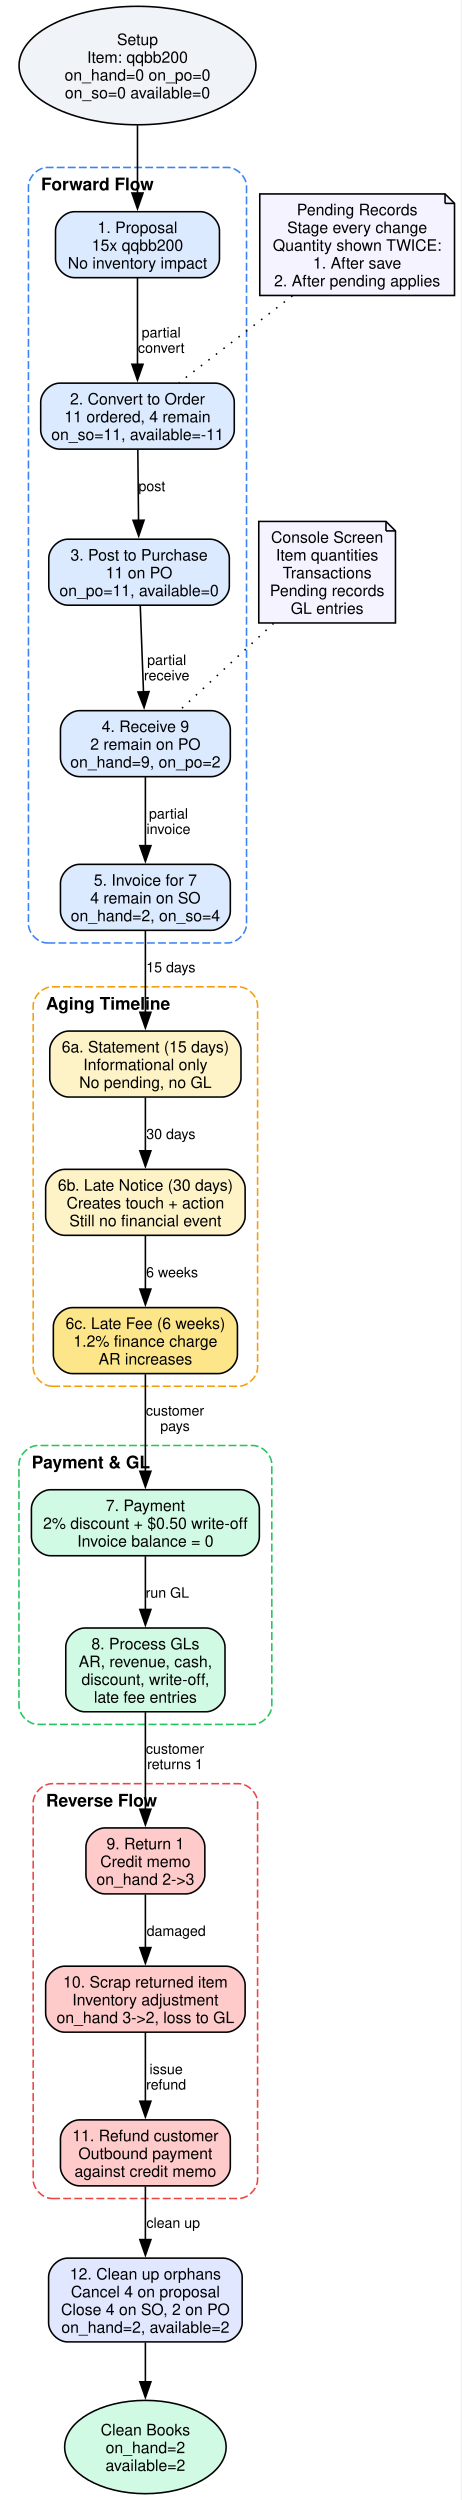
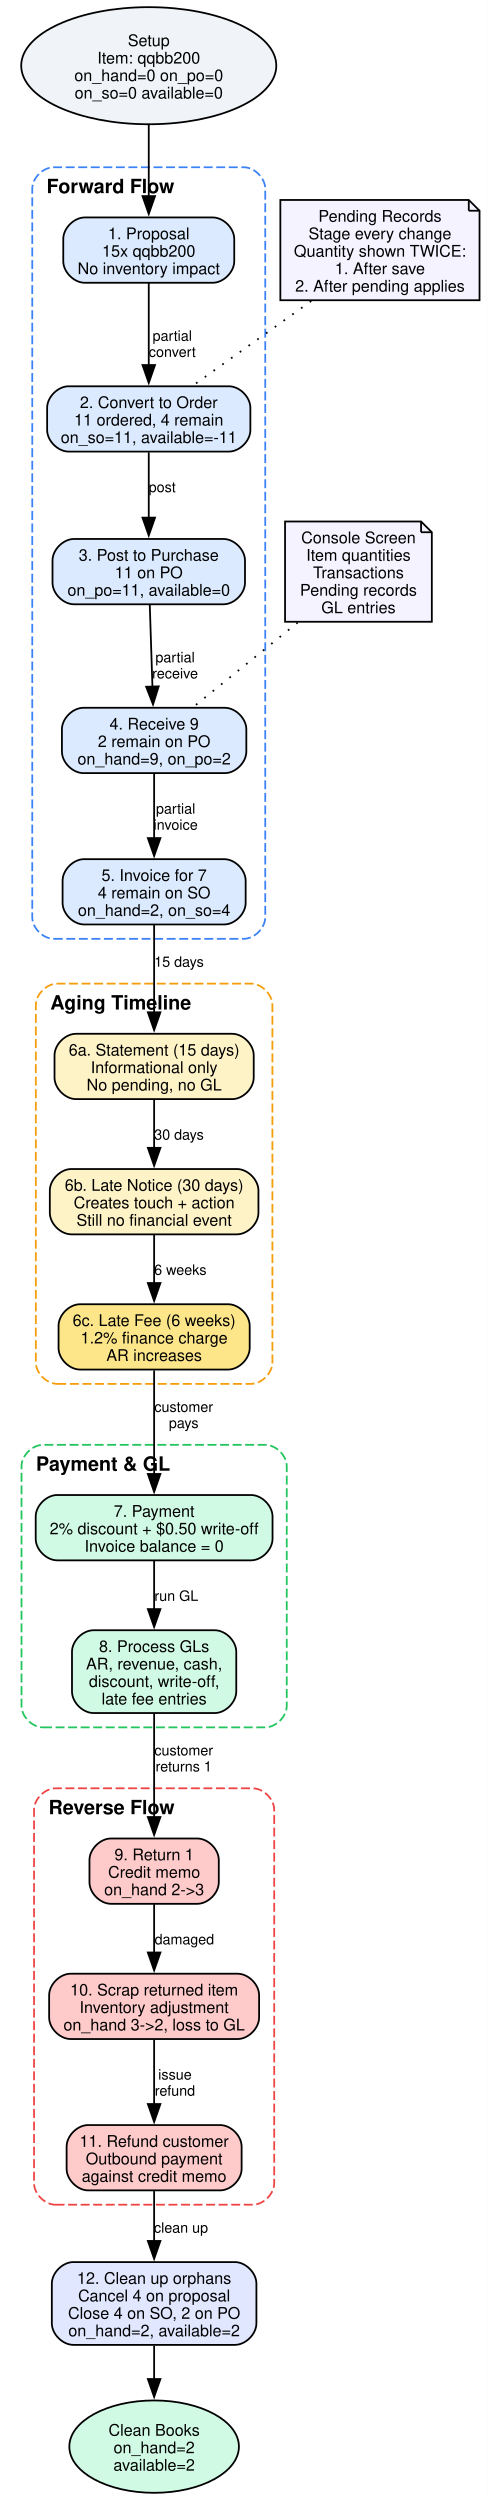
- <svg xmlns="http://www.w3.org/2000/svg" width="292pt" height="1582pt" viewBox="0.00 0.00 292.00 1582.00">
-   <g id="graph0" class="graph" transform="scale(1 1) rotate(0) translate(4 1578)">
-     <polygon fill="white" stroke="none" points="-4,4 -4,-1578 287.62,-1578 287.62,4 -4,4" />
+ <svg xmlns="http://www.w3.org/2000/svg" width="140pt" height="720pt" viewBox="0.00 0.00 140.00 720.00">
+   <g id="graph0" class="graph" transform="scale(0.516153 0.516153) rotate(0) translate(4 1390.93)">
+     <polygon fill="white" stroke="none" points="-4,4 -4,-1390.93 267.57,-1390.93 267.57,4 -4,4" />
    <g id="clust1" class="cluster">
-       <path fill="none" stroke="#3b82f6" stroke-dasharray="5,2" d="M26,-981.29C26,-981.29 140,-981.29 140,-981.29 146,-981.29 152,-987.29 152,-993.29 152,-993.29 152,-1460.04 152,-1460.04 152,-1466.04 146,-1472.04 140,-1472.04 140,-1472.04 26,-1472.04 26,-1472.04 20,-1472.04 14,-1466.04 14,-1460.04 14,-1460.04 14,-993.29 14,-993.29 14,-987.29 20,-981.29 26,-981.29" />
-       <text xml:space="preserve" text-anchor="middle" x="57.62" y="-1457.59" font-family="Helvetica,sans-Serif" font-weight="bold" font-size="11.00">Forward Flow</text>
+       <path fill="none" stroke="#3b82f6" stroke-dasharray="5,2" d="M26,-867.1C26,-867.1 132,-867.1 132,-867.1 138,-867.1 144,-873.1 144,-879.1 144,-879.1 144,-1285.6 144,-1285.6 144,-1291.6 138,-1297.6 132,-1297.6 132,-1297.6 26,-1297.6 26,-1297.6 20,-1297.6 14,-1291.6 14,-1285.6 14,-1285.6 14,-879.1 14,-879.1 14,-873.1 20,-867.1 26,-867.1" />
+       <text xml:space="preserve" text-anchor="middle" x="57.62" y="-1283.15" font-family="Helvetica,sans-Serif" font-weight="bold" font-size="11.00">Forward Flow</text>
    </g>
    <g id="clust2" class="cluster">
-       <path fill="none" stroke="#f59e0b" stroke-dasharray="5,2" d="M29,-700.79C29,-700.79 147,-700.79 147,-700.79 153,-700.79 159,-706.79 159,-712.79 159,-712.79 159,-941.54 159,-941.54 159,-947.54 153,-953.54 147,-953.54 147,-953.54 29,-953.54 29,-953.54 23,-953.54 17,-947.54 17,-941.54 17,-941.54 17,-712.79 17,-712.79 17,-706.79 23,-700.79 29,-700.79" />
-       <text xml:space="preserve" text-anchor="middle" x="64.38" y="-939.09" font-family="Helvetica,sans-Serif" font-weight="bold" font-size="11.00">Aging Timeline</text>
+       <path fill="none" stroke="#f59e0b" stroke-dasharray="5,2" d="M28,-618.75C28,-618.75 136,-618.75 136,-618.75 142,-618.75 148,-624.75 148,-630.75 148,-630.75 148,-830.1 148,-830.1 148,-836.1 142,-842.1 136,-842.1 136,-842.1 28,-842.1 28,-842.1 22,-842.1 16,-836.1 16,-830.1 16,-830.1 16,-630.75 16,-630.75 16,-624.75 22,-618.75 28,-618.75" />
+       <text xml:space="preserve" text-anchor="middle" x="63.38" y="-827.65" font-family="Helvetica,sans-Serif" font-weight="bold" font-size="11.00">Aging Timeline</text>
    </g>
    <g id="clust3" class="cluster">
-       <path fill="none" stroke="#22c55e" stroke-dasharray="5,2" d="M20,-486.79C20,-486.79 156,-486.79 156,-486.79 162,-486.79 168,-492.79 168,-498.79 168,-498.79 168,-651.29 168,-651.29 168,-657.29 162,-663.29 156,-663.29 156,-663.29 20,-663.29 20,-663.29 14,-663.29 8,-657.29 8,-651.29 8,-651.29 8,-498.79 8,-498.79 8,-492.79 14,-486.79 20,-486.79" />
-       <text xml:space="preserve" text-anchor="middle" x="53.5" y="-648.84" font-family="Helvetica,sans-Serif" font-weight="bold" font-size="11.00">Payment &amp; GL</text>
+       <path fill="none" stroke="#22c55e" stroke-dasharray="5,2" d="M20,-427.1C20,-427.1 144,-427.1 144,-427.1 150,-427.1 156,-433.1 156,-439.1 156,-439.1 156,-572.75 156,-572.75 156,-578.75 150,-584.75 144,-584.75 144,-584.75 20,-584.75 20,-584.75 14,-584.75 8,-578.75 8,-572.75 8,-572.75 8,-439.1 8,-439.1 8,-433.1 14,-427.1 20,-427.1" />
+       <text xml:space="preserve" text-anchor="middle" x="53.5" y="-570.3" font-family="Helvetica,sans-Serif" font-weight="bold" font-size="11.00">Payment &amp; GL</text>
    </g>
    <g id="clust4" class="cluster">
-       <path fill="none" stroke="#ef4444" stroke-dasharray="5,2" d="M29,-186.79C29,-186.79 147,-186.79 147,-186.79 153,-186.79 159,-192.79 159,-198.79 159,-198.79 159,-437.29 159,-437.29 159,-443.29 153,-449.29 147,-449.29 147,-449.29 29,-449.29 29,-449.29 23,-449.29 17,-443.29 17,-437.29 17,-437.29 17,-198.79 17,-198.79 17,-192.79 23,-186.79 29,-186.79" />
-       <text xml:space="preserve" text-anchor="middle" x="60.25" y="-434.84" font-family="Helvetica,sans-Serif" font-weight="bold" font-size="11.00">Reverse Flow</text>
+       <path fill="none" stroke="#ef4444" stroke-dasharray="5,2" d="M27,-160.75C27,-160.75 137,-160.75 137,-160.75 143,-160.75 149,-166.75 149,-172.75 149,-172.75 149,-381.1 149,-381.1 149,-387.1 143,-393.1 137,-393.1 137,-393.1 27,-393.1 27,-393.1 21,-393.1 15,-387.1 15,-381.1 15,-381.1 15,-172.75 15,-172.75 15,-166.75 21,-160.75 27,-160.75" />
+       <text xml:space="preserve" text-anchor="middle" x="58.25" y="-378.65" font-family="Helvetica,sans-Serif" font-weight="bold" font-size="11.00">Reverse Flow</text>
    </g>
    <g id="node1" class="node">
-       <ellipse fill="#f0f4f8" stroke="black" cx="83" cy="-1536.52" rx="74.95" ry="37.48" />
-       <text xml:space="preserve" text-anchor="middle" x="83" y="-1549.52" font-family="Helvetica,sans-Serif" font-size="10.00">Setup</text>
-       <text xml:space="preserve" text-anchor="middle" x="83" y="-1538.27" font-family="Helvetica,sans-Serif" font-size="10.00">Item: qqbb200</text>
-       <text xml:space="preserve" text-anchor="middle" x="83" y="-1527.02" font-family="Helvetica,sans-Serif" font-size="10.00">on_hand=0 on_po=0</text>
-       <text xml:space="preserve" text-anchor="middle" x="83" y="-1515.77" font-family="Helvetica,sans-Serif" font-size="10.00">on_so=0 available=0</text>
+       <ellipse fill="#f0f4f8" stroke="black" cx="79" cy="-1354.27" rx="71.17" ry="32.67" />
+       <text xml:space="preserve" text-anchor="middle" x="79" y="-1365.22" font-family="Helvetica,sans-Serif" font-size="9.00">Setup</text>
+       <text xml:space="preserve" text-anchor="middle" x="79" y="-1355.47" font-family="Helvetica,sans-Serif" font-size="9.00">Item: qqbb200</text>
+       <text xml:space="preserve" text-anchor="middle" x="79" y="-1345.72" font-family="Helvetica,sans-Serif" font-size="9.00">on_hand=0 on_po=0</text>
+       <text xml:space="preserve" text-anchor="middle" x="79" y="-1335.97" font-family="Helvetica,sans-Serif" font-size="9.00">on_so=0 available=0</text>
    </g>
    <g id="node2" class="node">
-       <path fill="#dbeafe" stroke="black" d="M122.88,-1444.04C122.88,-1444.04 43.12,-1444.04 43.12,-1444.04 37.12,-1444.04 31.12,-1438.04 31.12,-1432.04 31.12,-1432.04 31.12,-1414.29 31.12,-1414.29 31.12,-1408.29 37.12,-1402.29 43.12,-1402.29 43.12,-1402.29 122.88,-1402.29 122.88,-1402.29 128.88,-1402.29 134.88,-1408.29 134.88,-1414.29 134.88,-1414.29 134.88,-1432.04 134.88,-1432.04 134.88,-1438.04 128.88,-1444.04 122.88,-1444.04" />
-       <text xml:space="preserve" text-anchor="middle" x="83" y="-1430.54" font-family="Helvetica,sans-Serif" font-size="10.00">1. Proposal</text>
-       <text xml:space="preserve" text-anchor="middle" x="83" y="-1419.29" font-family="Helvetica,sans-Serif" font-size="10.00">15x qqbb200</text>
-       <text xml:space="preserve" text-anchor="middle" x="83" y="-1408.04" font-family="Helvetica,sans-Serif" font-size="10.00">No inventory impact</text>
+       <path fill="#dbeafe" stroke="black" d="M114.7,-1269.6C114.7,-1269.6 43.3,-1269.6 43.3,-1269.6 37.3,-1269.6 31.3,-1263.6 31.3,-1257.6 31.3,-1257.6 31.3,-1245.15 31.3,-1245.15 31.3,-1239.15 37.3,-1233.15 43.3,-1233.15 43.3,-1233.15 114.7,-1233.15 114.7,-1233.15 120.7,-1233.15 126.7,-1239.15 126.7,-1245.15 126.7,-1245.15 126.7,-1257.6 126.7,-1257.6 126.7,-1263.6 120.7,-1269.6 114.7,-1269.6" />
+       <text xml:space="preserve" text-anchor="middle" x="79" y="-1257.45" font-family="Helvetica,sans-Serif" font-size="9.00">1. Proposal</text>
+       <text xml:space="preserve" text-anchor="middle" x="79" y="-1247.7" font-family="Helvetica,sans-Serif" font-size="9.00">15x qqbb200</text>
+       <text xml:space="preserve" text-anchor="middle" x="79" y="-1237.95" font-family="Helvetica,sans-Serif" font-size="9.00">No inventory impact</text>
    </g>
    <g id="edge1" class="edge">
-       <path fill="none" stroke="black" d="M83,-1498.75C83,-1484.74 83,-1468.91 83,-1455.46" />
-       <polygon fill="black" stroke="black" points="86.5,-1455.86 83,-1445.86 79.5,-1455.86 86.5,-1455.86" />
+       <path fill="none" stroke="black" d="M79,-1321.34C79,-1308.48 79,-1293.75 79,-1281.22" />
+       <polygon fill="black" stroke="black" points="82.5,-1281.52 79,-1271.52 75.5,-1281.52 82.5,-1281.52" />
    </g>
    <g id="node3" class="node">
-       <path fill="#dbeafe" stroke="black" d="M132.25,-1335.54C132.25,-1335.54 33.75,-1335.54 33.75,-1335.54 27.75,-1335.54 21.75,-1329.54 21.75,-1323.54 21.75,-1323.54 21.75,-1305.79 21.75,-1305.79 21.75,-1299.79 27.75,-1293.79 33.75,-1293.79 33.75,-1293.79 132.25,-1293.79 132.25,-1293.79 138.25,-1293.79 144.25,-1299.79 144.25,-1305.79 144.25,-1305.79 144.25,-1323.54 144.25,-1323.54 144.25,-1329.54 138.25,-1335.54 132.25,-1335.54" />
-       <text xml:space="preserve" text-anchor="middle" x="83" y="-1322.04" font-family="Helvetica,sans-Serif" font-size="10.00">2. Convert to Order</text>
-       <text xml:space="preserve" text-anchor="middle" x="83" y="-1310.79" font-family="Helvetica,sans-Serif" font-size="10.00">11 ordered, 4 remain</text>
-       <text xml:space="preserve" text-anchor="middle" x="83" y="-1299.54" font-family="Helvetica,sans-Serif" font-size="10.00">on_so=11, available=-11</text>
+       <path fill="#dbeafe" stroke="black" d="M123.7,-1175.4C123.7,-1175.4 34.3,-1175.4 34.3,-1175.4 28.3,-1175.4 22.3,-1169.4 22.3,-1163.4 22.3,-1163.4 22.3,-1150.95 22.3,-1150.95 22.3,-1144.95 28.3,-1138.95 34.3,-1138.95 34.3,-1138.95 123.7,-1138.95 123.7,-1138.95 129.7,-1138.95 135.7,-1144.95 135.7,-1150.95 135.7,-1150.95 135.7,-1163.4 135.7,-1163.4 135.7,-1169.4 129.7,-1175.4 123.7,-1175.4" />
+       <text xml:space="preserve" text-anchor="middle" x="79" y="-1163.25" font-family="Helvetica,sans-Serif" font-size="9.00">2. Convert to Order</text>
+       <text xml:space="preserve" text-anchor="middle" x="79" y="-1153.5" font-family="Helvetica,sans-Serif" font-size="9.00">11 ordered, 4 remain</text>
+       <text xml:space="preserve" text-anchor="middle" x="79" y="-1143.75" font-family="Helvetica,sans-Serif" font-size="9.00">on_so=11, available=-11</text>
    </g>
    <g id="edge2" class="edge">
-       <path fill="none" stroke="black" d="M83,-1402.14C83,-1386.69 83,-1365.03 83,-1347.26" />
-       <polygon fill="black" stroke="black" points="86.5,-1347.49 83,-1337.49 79.5,-1347.49 86.5,-1347.49" />
-       <text xml:space="preserve" text-anchor="middle" x="98" y="-1364.49" font-family="Helvetica,sans-Serif" font-size="9.00">partial</text>
-       <text xml:space="preserve" text-anchor="middle" x="98" y="-1354.74" font-family="Helvetica,sans-Serif" font-size="9.00">convert</text>
+       <path fill="none" stroke="black" d="M79,-1233.03C79,-1220.11 79,-1202.16 79,-1187.08" />
+       <polygon fill="black" stroke="black" points="82.5,-1187.26 79,-1177.26 75.5,-1187.26 82.5,-1187.26" />
+       <text xml:space="preserve" text-anchor="middle" x="92.12" y="-1200.8" font-family="Helvetica,sans-Serif" font-size="8.00">partial</text>
+       <text xml:space="preserve" text-anchor="middle" x="92.12" y="-1191.8" font-family="Helvetica,sans-Serif" font-size="8.00">convert</text>
    </g>
    <g id="node4" class="node">
-       <path fill="#dbeafe" stroke="black" d="M129.12,-1236.79C129.12,-1236.79 38.87,-1236.79 38.87,-1236.79 32.88,-1236.79 26.87,-1230.79 26.87,-1224.79 26.87,-1224.79 26.87,-1207.04 26.87,-1207.04 26.87,-1201.04 32.87,-1195.04 38.87,-1195.04 38.87,-1195.04 129.12,-1195.04 129.12,-1195.04 135.12,-1195.04 141.12,-1201.04 141.12,-1207.04 141.12,-1207.04 141.12,-1224.79 141.12,-1224.79 141.12,-1230.79 135.12,-1236.79 129.12,-1236.79" />
-       <text xml:space="preserve" text-anchor="middle" x="84" y="-1223.29" font-family="Helvetica,sans-Serif" font-size="10.00">3. Post to Purchase</text>
-       <text xml:space="preserve" text-anchor="middle" x="84" y="-1212.04" font-family="Helvetica,sans-Serif" font-size="10.00">11 on PO</text>
-       <text xml:space="preserve" text-anchor="middle" x="84" y="-1200.79" font-family="Helvetica,sans-Serif" font-size="10.00">on_po=11, available=0</text>
+       <path fill="#dbeafe" stroke="black" d="M120.7,-1090.2C120.7,-1090.2 37.3,-1090.2 37.3,-1090.2 31.3,-1090.2 25.3,-1084.2 25.3,-1078.2 25.3,-1078.2 25.3,-1065.75 25.3,-1065.75 25.3,-1059.75 31.3,-1053.75 37.3,-1053.75 37.3,-1053.75 120.7,-1053.75 120.7,-1053.75 126.7,-1053.75 132.7,-1059.75 132.7,-1065.75 132.7,-1065.75 132.7,-1078.2 132.7,-1078.2 132.7,-1084.2 126.7,-1090.2 120.7,-1090.2" />
+       <text xml:space="preserve" text-anchor="middle" x="79" y="-1078.05" font-family="Helvetica,sans-Serif" font-size="9.00">3. Post to Purchase</text>
+       <text xml:space="preserve" text-anchor="middle" x="79" y="-1068.3" font-family="Helvetica,sans-Serif" font-size="9.00">11 on PO</text>
+       <text xml:space="preserve" text-anchor="middle" x="79" y="-1058.55" font-family="Helvetica,sans-Serif" font-size="9.00">on_po=11, available=0</text>
    </g>
    <g id="edge3" class="edge">
-       <path fill="none" stroke="black" d="M83.21,-1293.62C83.34,-1280.61 83.52,-1263.37 83.67,-1248.53" />
-       <polygon fill="black" stroke="black" points="87.17,-1248.82 83.77,-1238.79 80.17,-1248.75 87.17,-1248.82" />
-       <text xml:space="preserve" text-anchor="middle" x="92.1" y="-1267.24" font-family="Helvetica,sans-Serif" font-size="9.00">post</text>
+       <path fill="none" stroke="black" d="M79,-1138.53C79,-1127.94 79,-1114.21 79,-1102.05" />
+       <polygon fill="black" stroke="black" points="82.5,-1102.11 79,-1092.11 75.5,-1102.11 82.5,-1102.11" />
+       <text xml:space="preserve" text-anchor="middle" x="86.5" y="-1116.35" font-family="Helvetica,sans-Serif" font-size="8.00">post</text>
    </g>
    <g id="node5" class="node">
-       <path fill="#dbeafe" stroke="black" d="M129.75,-1128.29C129.75,-1128.29 46.25,-1128.29 46.25,-1128.29 40.25,-1128.29 34.25,-1122.29 34.25,-1116.29 34.25,-1116.29 34.25,-1098.54 34.25,-1098.54 34.25,-1092.54 40.25,-1086.54 46.25,-1086.54 46.25,-1086.54 129.75,-1086.54 129.75,-1086.54 135.75,-1086.54 141.75,-1092.54 141.75,-1098.54 141.75,-1098.54 141.75,-1116.29 141.75,-1116.29 141.75,-1122.29 135.75,-1128.29 129.75,-1128.29" />
-       <text xml:space="preserve" text-anchor="middle" x="88" y="-1114.79" font-family="Helvetica,sans-Serif" font-size="10.00">4. Receive 9</text>
-       <text xml:space="preserve" text-anchor="middle" x="88" y="-1103.54" font-family="Helvetica,sans-Serif" font-size="10.00">2 remain on PO</text>
-       <text xml:space="preserve" text-anchor="middle" x="88" y="-1092.29" font-family="Helvetica,sans-Serif" font-size="10.00">on_hand=9, on_po=2</text>
+       <path fill="#dbeafe" stroke="black" d="M121.45,-996C121.45,-996 42.55,-996 42.55,-996 36.55,-996 30.55,-990 30.55,-984 30.55,-984 30.55,-971.55 30.55,-971.55 30.55,-965.55 36.55,-959.55 42.55,-959.55 42.55,-959.55 121.45,-959.55 121.45,-959.55 127.45,-959.55 133.45,-965.55 133.45,-971.55 133.45,-971.55 133.45,-984 133.45,-984 133.45,-990 127.45,-996 121.45,-996" />
+       <text xml:space="preserve" text-anchor="middle" x="82" y="-983.85" font-family="Helvetica,sans-Serif" font-size="9.00">4. Receive 9</text>
+       <text xml:space="preserve" text-anchor="middle" x="82" y="-974.1" font-family="Helvetica,sans-Serif" font-size="9.00">2 remain on PO</text>
+       <text xml:space="preserve" text-anchor="middle" x="82" y="-964.35" font-family="Helvetica,sans-Serif" font-size="9.00">on_hand=9, on_po=2</text>
    </g>
    <g id="edge4" class="edge">
-       <path fill="none" stroke="black" d="M84.75,-1194.89C85.33,-1179.44 86.15,-1157.78 86.81,-1140.01" />
-       <polygon fill="black" stroke="black" points="90.3,-1140.36 87.18,-1130.24 83.31,-1140.1 90.3,-1140.36" />
-       <text xml:space="preserve" text-anchor="middle" x="101.48" y="-1157.24" font-family="Helvetica,sans-Serif" font-size="9.00">partial</text>
-       <text xml:space="preserve" text-anchor="middle" x="101.48" y="-1147.49" font-family="Helvetica,sans-Serif" font-size="9.00">receive</text>
+       <path fill="none" stroke="black" d="M79.56,-1053.63C79.98,-1040.71 80.57,-1022.76 81.06,-1007.68" />
+       <polygon fill="black" stroke="black" points="84.55,-1007.97 81.38,-997.86 77.56,-1007.74 84.55,-1007.97" />
+       <text xml:space="preserve" text-anchor="middle" x="93.69" y="-1021.4" font-family="Helvetica,sans-Serif" font-size="8.00">partial</text>
+       <text xml:space="preserve" text-anchor="middle" x="93.69" y="-1012.4" font-family="Helvetica,sans-Serif" font-size="8.00">receive</text>
    </g>
    <g id="node6" class="node">
-       <path fill="#dbeafe" stroke="black" d="M129.75,-1031.04C129.75,-1031.04 46.25,-1031.04 46.25,-1031.04 40.25,-1031.04 34.25,-1025.04 34.25,-1019.04 34.25,-1019.04 34.25,-1001.29 34.25,-1001.29 34.25,-995.29 40.25,-989.29 46.25,-989.29 46.25,-989.29 129.75,-989.29 129.75,-989.29 135.75,-989.29 141.75,-995.29 141.75,-1001.29 141.75,-1001.29 141.75,-1019.04 141.75,-1019.04 141.75,-1025.04 135.75,-1031.04 129.75,-1031.04" />
-       <text xml:space="preserve" text-anchor="middle" x="88" y="-1017.54" font-family="Helvetica,sans-Serif" font-size="10.00">5. Invoice for 7</text>
-       <text xml:space="preserve" text-anchor="middle" x="88" y="-1006.29" font-family="Helvetica,sans-Serif" font-size="10.00">4 remain on SO</text>
-       <text xml:space="preserve" text-anchor="middle" x="88" y="-995.04" font-family="Helvetica,sans-Serif" font-size="10.00">on_hand=2, on_so=4</text>
+       <path fill="#dbeafe" stroke="black" d="M121.07,-911.55C121.07,-911.55 42.92,-911.55 42.92,-911.55 36.92,-911.55 30.92,-905.55 30.92,-899.55 30.92,-899.55 30.92,-887.1 30.92,-887.1 30.92,-881.1 36.92,-875.1 42.92,-875.1 42.92,-875.1 121.07,-875.1 121.07,-875.1 127.07,-875.1 133.07,-881.1 133.07,-887.1 133.07,-887.1 133.07,-899.55 133.07,-899.55 133.07,-905.55 127.07,-911.55 121.07,-911.55" />
+       <text xml:space="preserve" text-anchor="middle" x="82" y="-899.4" font-family="Helvetica,sans-Serif" font-size="9.00">5. Invoice for 7</text>
+       <text xml:space="preserve" text-anchor="middle" x="82" y="-889.65" font-family="Helvetica,sans-Serif" font-size="9.00">4 remain on SO</text>
+       <text xml:space="preserve" text-anchor="middle" x="82" y="-879.9" font-family="Helvetica,sans-Serif" font-size="9.00">on_hand=2, on_so=4</text>
    </g>
    <g id="edge5" class="edge">
-       <path fill="none" stroke="black" d="M88,-1086.22C88,-1073.59 88,-1057.06 88,-1042.73" />
-       <polygon fill="black" stroke="black" points="91.5,-1042.85 88,-1032.85 84.5,-1042.85 91.5,-1042.85" />
-       <text xml:space="preserve" text-anchor="middle" x="102.62" y="-1059.99" font-family="Helvetica,sans-Serif" font-size="9.00">partial</text>
-       <text xml:space="preserve" text-anchor="middle" x="102.62" y="-1050.24" font-family="Helvetica,sans-Serif" font-size="9.00">invoice</text>
+       <path fill="none" stroke="black" d="M82,-959.29C82,-948.79 82,-935.19 82,-923.14" />
+       <polygon fill="black" stroke="black" points="85.5,-923.3 82,-913.3 78.5,-923.3 85.5,-923.3" />
+       <text xml:space="preserve" text-anchor="middle" x="94" y="-936.95" font-family="Helvetica,sans-Serif" font-size="8.00">partial</text>
+       <text xml:space="preserve" text-anchor="middle" x="94" y="-927.95" font-family="Helvetica,sans-Serif" font-size="8.00">invoice</text>
    </g>
    <g id="node7" class="node">
-       <path fill="#fef3c7" stroke="black" d="M136.5,-925.54C136.5,-925.54 39.5,-925.54 39.5,-925.54 33.5,-925.54 27.5,-919.54 27.5,-913.54 27.5,-913.54 27.5,-895.79 27.5,-895.79 27.5,-889.79 33.5,-883.79 39.5,-883.79 39.5,-883.79 136.5,-883.79 136.5,-883.79 142.5,-883.79 148.5,-889.79 148.5,-895.79 148.5,-895.79 148.5,-913.54 148.5,-913.54 148.5,-919.54 142.5,-925.54 136.5,-925.54" />
-       <text xml:space="preserve" text-anchor="middle" x="88" y="-912.04" font-family="Helvetica,sans-Serif" font-size="10.00">6a. Statement (15 days)</text>
-       <text xml:space="preserve" text-anchor="middle" x="88" y="-900.79" font-family="Helvetica,sans-Serif" font-size="10.00">Informational only</text>
-       <text xml:space="preserve" text-anchor="middle" x="88" y="-889.54" font-family="Helvetica,sans-Serif" font-size="10.00">No pending, no GL</text>
+       <path fill="#fef3c7" stroke="black" d="M125.57,-814.1C125.57,-814.1 38.42,-814.1 38.42,-814.1 32.42,-814.1 26.42,-808.1 26.42,-802.1 26.42,-802.1 26.42,-789.65 26.42,-789.65 26.42,-783.65 32.42,-777.65 38.42,-777.65 38.42,-777.65 125.57,-777.65 125.57,-777.65 131.57,-777.65 137.57,-783.65 137.57,-789.65 137.57,-789.65 137.57,-802.1 137.57,-802.1 137.57,-808.1 131.57,-814.1 125.57,-814.1" />
+       <text xml:space="preserve" text-anchor="middle" x="82" y="-801.95" font-family="Helvetica,sans-Serif" font-size="9.00">6a. Statement (15 days)</text>
+       <text xml:space="preserve" text-anchor="middle" x="82" y="-792.2" font-family="Helvetica,sans-Serif" font-size="9.00">Informational only</text>
+       <text xml:space="preserve" text-anchor="middle" x="82" y="-782.45" font-family="Helvetica,sans-Serif" font-size="9.00">No pending, no GL</text>
    </g>
    <g id="edge6" class="edge">
-       <path fill="none" stroke="black" d="M88,-989.21C88,-974.42 88,-953.96 88,-936.99" />
-       <polygon fill="black" stroke="black" points="91.5,-937.43 88,-927.43 84.5,-937.43 91.5,-937.43" />
-       <text xml:space="preserve" text-anchor="middle" x="104.12" y="-962.74" font-family="Helvetica,sans-Serif" font-size="9.00">15 days</text>
+       <path fill="none" stroke="black" d="M82,-874.82C82,-861.18 82,-841.95 82,-826" />
+       <polygon fill="black" stroke="black" points="85.5,-826.11 82,-816.11 78.5,-826.11 85.5,-826.11" />
+       <text xml:space="preserve" text-anchor="middle" x="95.88" y="-851.5" font-family="Helvetica,sans-Serif" font-size="8.00">15 days</text>
    </g>
    <g id="node8" class="node">
-       <path fill="#fef3c7" stroke="black" d="M139.12,-838.04C139.12,-838.04 36.88,-838.04 36.88,-838.04 30.88,-838.04 24.88,-832.04 24.88,-826.04 24.88,-826.04 24.88,-808.29 24.88,-808.29 24.88,-802.29 30.88,-796.29 36.88,-796.29 36.88,-796.29 139.12,-796.29 139.12,-796.29 145.12,-796.29 151.12,-802.29 151.12,-808.29 151.12,-808.29 151.12,-826.04 151.12,-826.04 151.12,-832.04 145.12,-838.04 139.12,-838.04" />
-       <text xml:space="preserve" text-anchor="middle" x="88" y="-824.54" font-family="Helvetica,sans-Serif" font-size="10.00">6b. Late Notice (30 days)</text>
-       <text xml:space="preserve" text-anchor="middle" x="88" y="-813.29" font-family="Helvetica,sans-Serif" font-size="10.00">Creates touch + action</text>
-       <text xml:space="preserve" text-anchor="middle" x="88" y="-802.04" font-family="Helvetica,sans-Serif" font-size="10.00">Still no financial event</text>
+       <path fill="#fef3c7" stroke="black" d="M128.2,-738.65C128.2,-738.65 35.8,-738.65 35.8,-738.65 29.8,-738.65 23.8,-732.65 23.8,-726.65 23.8,-726.65 23.8,-714.2 23.8,-714.2 23.8,-708.2 29.8,-702.2 35.8,-702.2 35.8,-702.2 128.2,-702.2 128.2,-702.2 134.2,-702.2 140.2,-708.2 140.2,-714.2 140.2,-714.2 140.2,-726.65 140.2,-726.65 140.2,-732.65 134.2,-738.65 128.2,-738.65" />
+       <text xml:space="preserve" text-anchor="middle" x="82" y="-726.5" font-family="Helvetica,sans-Serif" font-size="9.00">6b. Late Notice (30 days)</text>
+       <text xml:space="preserve" text-anchor="middle" x="82" y="-716.75" font-family="Helvetica,sans-Serif" font-size="9.00">Creates touch + action</text>
+       <text xml:space="preserve" text-anchor="middle" x="82" y="-707" font-family="Helvetica,sans-Serif" font-size="9.00">Still no financial event</text>
    </g>
    <g id="edge7" class="edge">
-       <path fill="none" stroke="black" d="M88,-883.41C88,-873.29 88,-860.83 88,-849.51" />
-       <polygon fill="black" stroke="black" points="91.5,-849.8 88,-839.8 84.5,-849.8 91.5,-849.8" />
-       <text xml:space="preserve" text-anchor="middle" x="104.12" y="-857.24" font-family="Helvetica,sans-Serif" font-size="9.00">30 days</text>
+       <path fill="none" stroke="black" d="M82,-777.47C82,-769.38 82,-759.56 82,-750.4" />
+       <polygon fill="black" stroke="black" points="85.5,-750.47 82,-740.47 78.5,-750.47 85.5,-750.47" />
+       <text xml:space="preserve" text-anchor="middle" x="95.88" y="-755.05" font-family="Helvetica,sans-Serif" font-size="8.00">30 days</text>
    </g>
    <g id="node9" class="node">
-       <path fill="#fde68a" stroke="black" d="M134.25,-750.54C134.25,-750.54 41.75,-750.54 41.75,-750.54 35.75,-750.54 29.75,-744.54 29.75,-738.54 29.75,-738.54 29.75,-720.79 29.75,-720.79 29.75,-714.79 35.75,-708.79 41.75,-708.79 41.75,-708.79 134.25,-708.79 134.25,-708.79 140.25,-708.79 146.25,-714.79 146.25,-720.79 146.25,-720.79 146.25,-738.54 146.25,-738.54 146.25,-744.54 140.25,-750.54 134.25,-750.54" />
-       <text xml:space="preserve" text-anchor="middle" x="88" y="-737.04" font-family="Helvetica,sans-Serif" font-size="10.00">6c. Late Fee (6 weeks)</text>
-       <text xml:space="preserve" text-anchor="middle" x="88" y="-725.79" font-family="Helvetica,sans-Serif" font-size="10.00">1.2% finance charge</text>
-       <text xml:space="preserve" text-anchor="middle" x="88" y="-714.54" font-family="Helvetica,sans-Serif" font-size="10.00">AR increases</text>
+       <path fill="#fde68a" stroke="black" d="M123.32,-663.2C123.32,-663.2 40.67,-663.2 40.67,-663.2 34.68,-663.2 28.67,-657.2 28.67,-651.2 28.67,-651.2 28.67,-638.75 28.67,-638.75 28.67,-632.75 34.67,-626.75 40.67,-626.75 40.67,-626.75 123.32,-626.75 123.32,-626.75 129.32,-626.75 135.32,-632.75 135.32,-638.75 135.32,-638.75 135.32,-651.2 135.32,-651.2 135.32,-657.2 129.32,-663.2 123.32,-663.2" />
+       <text xml:space="preserve" text-anchor="middle" x="82" y="-651.05" font-family="Helvetica,sans-Serif" font-size="9.00">6c. Late Fee (6 weeks)</text>
+       <text xml:space="preserve" text-anchor="middle" x="82" y="-641.3" font-family="Helvetica,sans-Serif" font-size="9.00">1.2% finance charge</text>
+       <text xml:space="preserve" text-anchor="middle" x="82" y="-631.55" font-family="Helvetica,sans-Serif" font-size="9.00">AR increases</text>
    </g>
    <g id="edge8" class="edge">
-       <path fill="none" stroke="black" d="M88,-795.91C88,-785.79 88,-773.33 88,-762.01" />
-       <polygon fill="black" stroke="black" points="91.5,-762.3 88,-752.3 84.5,-762.3 91.5,-762.3" />
-       <text xml:space="preserve" text-anchor="middle" x="104.88" y="-769.74" font-family="Helvetica,sans-Serif" font-size="9.00">6 weeks</text>
+       <path fill="none" stroke="black" d="M82,-702.02C82,-693.93 82,-684.11 82,-674.95" />
+       <polygon fill="black" stroke="black" points="85.5,-675.02 82,-665.02 78.5,-675.02 85.5,-675.02" />
+       <text xml:space="preserve" text-anchor="middle" x="96.62" y="-679.6" font-family="Helvetica,sans-Serif" font-size="8.00">6 weeks</text>
    </g>
    <g id="node10" class="node">
-       <path fill="#d1fae5" stroke="black" d="M148.12,-635.29C148.12,-635.29 27.87,-635.29 27.87,-635.29 21.87,-635.29 15.88,-629.29 15.88,-623.29 15.88,-623.29 15.88,-605.54 15.88,-605.54 15.88,-599.54 21.88,-593.54 27.88,-593.54 27.88,-593.54 148.12,-593.54 148.12,-593.54 154.12,-593.54 160.12,-599.54 160.12,-605.54 160.12,-605.54 160.12,-623.29 160.12,-623.29 160.12,-629.29 154.12,-635.29 148.12,-635.29" />
-       <text xml:space="preserve" text-anchor="middle" x="88" y="-621.79" font-family="Helvetica,sans-Serif" font-size="10.00">7. Payment</text>
-       <text xml:space="preserve" text-anchor="middle" x="88" y="-610.54" font-family="Helvetica,sans-Serif" font-size="10.00">2% discount + $0.50 write-off</text>
-       <text xml:space="preserve" text-anchor="middle" x="88" y="-599.29" font-family="Helvetica,sans-Serif" font-size="10.00">Invoice balance = 0</text>
+       <path fill="#d1fae5" stroke="black" d="M136.07,-556.75C136.07,-556.75 27.93,-556.75 27.93,-556.75 21.93,-556.75 15.92,-550.75 15.92,-544.75 15.92,-544.75 15.92,-532.3 15.92,-532.3 15.92,-526.3 21.92,-520.3 27.92,-520.3 27.92,-520.3 136.07,-520.3 136.07,-520.3 142.07,-520.3 148.07,-526.3 148.07,-532.3 148.07,-532.3 148.07,-544.75 148.07,-544.75 148.07,-550.75 142.07,-556.75 136.07,-556.75" />
+       <text xml:space="preserve" text-anchor="middle" x="82" y="-544.6" font-family="Helvetica,sans-Serif" font-size="9.00">7. Payment</text>
+       <text xml:space="preserve" text-anchor="middle" x="82" y="-534.85" font-family="Helvetica,sans-Serif" font-size="9.00">2% discount + $0.50 write-off</text>
+       <text xml:space="preserve" text-anchor="middle" x="82" y="-525.1" font-family="Helvetica,sans-Serif" font-size="9.00">Invoice balance = 0</text>
    </g>
    <g id="edge9" class="edge">
-       <path fill="none" stroke="black" d="M88,-708.42C88,-691.35 88,-666.63 88,-646.97" />
-       <polygon fill="black" stroke="black" points="91.5,-647 88,-637 84.5,-647 91.5,-647" />
-       <text xml:space="preserve" text-anchor="middle" x="106.75" y="-682.24" font-family="Helvetica,sans-Serif" font-size="9.00">customer</text>
-       <text xml:space="preserve" text-anchor="middle" x="106.75" y="-672.49" font-family="Helvetica,sans-Serif" font-size="9.00">pays</text>
+       <path fill="none" stroke="black" d="M82,-626.25C82,-610.4 82,-586.88 82,-568.32" />
+       <polygon fill="black" stroke="black" points="85.5,-568.49 82,-558.49 78.5,-568.49 85.5,-568.49" />
+       <text xml:space="preserve" text-anchor="middle" x="98.5" y="-603.15" font-family="Helvetica,sans-Serif" font-size="8.00">customer</text>
+       <text xml:space="preserve" text-anchor="middle" x="98.5" y="-594.15" font-family="Helvetica,sans-Serif" font-size="8.00">pays</text>
    </g>
    <g id="node11" class="node">
-       <path fill="#d1fae5" stroke="black" d="M126.38,-547.79C126.38,-547.79 49.62,-547.79 49.62,-547.79 43.62,-547.79 37.62,-541.79 37.62,-535.79 37.62,-535.79 37.62,-506.79 37.62,-506.79 37.62,-500.79 43.62,-494.79 49.62,-494.79 49.62,-494.79 126.38,-494.79 126.38,-494.79 132.38,-494.79 138.38,-500.79 138.38,-506.79 138.38,-506.79 138.38,-535.79 138.38,-535.79 138.38,-541.79 132.38,-547.79 126.38,-547.79" />
-       <text xml:space="preserve" text-anchor="middle" x="88" y="-534.29" font-family="Helvetica,sans-Serif" font-size="10.00">8. Process GLs</text>
-       <text xml:space="preserve" text-anchor="middle" x="88" y="-523.04" font-family="Helvetica,sans-Serif" font-size="10.00">AR, revenue, cash,</text>
-       <text xml:space="preserve" text-anchor="middle" x="88" y="-511.79" font-family="Helvetica,sans-Serif" font-size="10.00">discount, write-off,</text>
-       <text xml:space="preserve" text-anchor="middle" x="88" y="-500.54" font-family="Helvetica,sans-Serif" font-size="10.00">late fee entries</text>
+       <path fill="#d1fae5" stroke="black" d="M115.83,-481.3C115.83,-481.3 48.17,-481.3 48.17,-481.3 42.17,-481.3 36.17,-475.3 36.17,-469.3 36.17,-469.3 36.17,-447.1 36.17,-447.1 36.17,-441.1 42.17,-435.1 48.17,-435.1 48.17,-435.1 115.83,-435.1 115.83,-435.1 121.83,-435.1 127.83,-441.1 127.83,-447.1 127.83,-447.1 127.83,-469.3 127.83,-469.3 127.83,-475.3 121.83,-481.3 115.83,-481.3" />
+       <text xml:space="preserve" text-anchor="middle" x="82" y="-469.15" font-family="Helvetica,sans-Serif" font-size="9.00">8. Process GLs</text>
+       <text xml:space="preserve" text-anchor="middle" x="82" y="-459.4" font-family="Helvetica,sans-Serif" font-size="9.00">AR, revenue, cash,</text>
+       <text xml:space="preserve" text-anchor="middle" x="82" y="-449.65" font-family="Helvetica,sans-Serif" font-size="9.00">discount, write-off,</text>
+       <text xml:space="preserve" text-anchor="middle" x="82" y="-439.9" font-family="Helvetica,sans-Serif" font-size="9.00">late fee entries</text>
    </g>
    <g id="edge10" class="edge">
-       <path fill="none" stroke="black" d="M88,-593.19C88,-583.21 88,-570.84 88,-559.24" />
-       <polygon fill="black" stroke="black" points="91.5,-559.53 88,-549.53 84.5,-559.53 91.5,-559.53" />
-       <text xml:space="preserve" text-anchor="middle" x="101.88" y="-566.99" font-family="Helvetica,sans-Serif" font-size="9.00">run GL</text>
+       <path fill="none" stroke="black" d="M82,-520.14C82,-512.15 82,-502.4 82,-493.05" />
+       <polygon fill="black" stroke="black" points="85.5,-493.11 82,-483.11 78.5,-493.11 85.5,-493.11" />
+       <text xml:space="preserve" text-anchor="middle" x="94.38" y="-497.7" font-family="Helvetica,sans-Serif" font-size="8.00">run GL</text>
    </g>
    <g id="node12" class="node">
-       <path fill="#fecaca" stroke="black" d="M113.62,-421.29C113.62,-421.29 62.37,-421.29 62.37,-421.29 56.38,-421.29 50.38,-415.29 50.38,-409.29 50.38,-409.29 50.38,-391.54 50.38,-391.54 50.38,-385.54 56.38,-379.54 62.38,-379.54 62.38,-379.54 113.62,-379.54 113.62,-379.54 119.62,-379.54 125.62,-385.54 125.62,-391.54 125.62,-391.54 125.62,-409.29 125.62,-409.29 125.62,-415.29 119.62,-421.29 113.62,-421.29" />
-       <text xml:space="preserve" text-anchor="middle" x="88" y="-407.79" font-family="Helvetica,sans-Serif" font-size="10.00">9. Return 1</text>
-       <text xml:space="preserve" text-anchor="middle" x="88" y="-396.54" font-family="Helvetica,sans-Serif" font-size="10.00">Credit memo</text>
-       <text xml:space="preserve" text-anchor="middle" x="88" y="-385.29" font-family="Helvetica,sans-Serif" font-size="10.00">on_hand 2-&gt;3</text>
+       <path fill="#fecaca" stroke="black" d="M106.08,-365.1C106.08,-365.1 57.92,-365.1 57.92,-365.1 51.92,-365.1 45.92,-359.1 45.92,-353.1 45.92,-353.1 45.92,-340.65 45.92,-340.65 45.92,-334.65 51.92,-328.65 57.92,-328.65 57.92,-328.65 106.08,-328.65 106.08,-328.65 112.08,-328.65 118.08,-334.65 118.08,-340.65 118.08,-340.65 118.08,-353.1 118.08,-353.1 118.08,-359.1 112.08,-365.1 106.08,-365.1" />
+       <text xml:space="preserve" text-anchor="middle" x="82" y="-352.95" font-family="Helvetica,sans-Serif" font-size="9.00">9. Return 1</text>
+       <text xml:space="preserve" text-anchor="middle" x="82" y="-343.2" font-family="Helvetica,sans-Serif" font-size="9.00">Credit memo</text>
+       <text xml:space="preserve" text-anchor="middle" x="82" y="-333.45" font-family="Helvetica,sans-Serif" font-size="9.00">on_hand 2-&gt;3</text>
    </g>
    <g id="edge11" class="edge">
-       <path fill="none" stroke="black" d="M88,-494.5C88,-476.49 88,-452.33 88,-433.14" />
-       <polygon fill="black" stroke="black" points="91.5,-433.16 88,-423.16 84.5,-433.16 91.5,-433.16" />
-       <text xml:space="preserve" text-anchor="middle" x="106.75" y="-468.24" font-family="Helvetica,sans-Serif" font-size="9.00">customer</text>
-       <text xml:space="preserve" text-anchor="middle" x="106.75" y="-458.49" font-family="Helvetica,sans-Serif" font-size="9.00">returns 1</text>
+       <path fill="none" stroke="black" d="M82,-434.81C82,-418.08 82,-395.07 82,-376.93" />
+       <polygon fill="black" stroke="black" points="85.5,-377.06 82,-367.06 78.5,-377.06 85.5,-377.06" />
+       <text xml:space="preserve" text-anchor="middle" x="98.5" y="-411.5" font-family="Helvetica,sans-Serif" font-size="8.00">customer</text>
+       <text xml:space="preserve" text-anchor="middle" x="98.5" y="-402.5" font-family="Helvetica,sans-Serif" font-size="8.00">returns 1</text>
    </g>
    <g id="node13" class="node">
-       <path fill="#fecaca" stroke="black" d="M139.12,-333.79C139.12,-333.79 36.88,-333.79 36.88,-333.79 30.88,-333.79 24.88,-327.79 24.88,-321.79 24.88,-321.79 24.88,-304.04 24.88,-304.04 24.88,-298.04 30.88,-292.04 36.88,-292.04 36.88,-292.04 139.12,-292.04 139.12,-292.04 145.12,-292.04 151.12,-298.04 151.12,-304.04 151.12,-304.04 151.12,-321.79 151.12,-321.79 151.12,-327.79 145.12,-333.79 139.12,-333.79" />
-       <text xml:space="preserve" text-anchor="middle" x="88" y="-320.29" font-family="Helvetica,sans-Serif" font-size="10.00">10. Scrap returned item</text>
-       <text xml:space="preserve" text-anchor="middle" x="88" y="-309.04" font-family="Helvetica,sans-Serif" font-size="10.00">Inventory adjustment</text>
-       <text xml:space="preserve" text-anchor="middle" x="88" y="-297.79" font-family="Helvetica,sans-Serif" font-size="10.00">on_hand 3-&gt;2, loss to GL</text>
+       <path fill="#fecaca" stroke="black" d="M128.57,-289.65C128.57,-289.65 35.43,-289.65 35.43,-289.65 29.43,-289.65 23.42,-283.65 23.42,-277.65 23.42,-277.65 23.42,-265.2 23.42,-265.2 23.42,-259.2 29.42,-253.2 35.42,-253.2 35.42,-253.2 128.57,-253.2 128.57,-253.2 134.57,-253.2 140.57,-259.2 140.57,-265.2 140.57,-265.2 140.57,-277.65 140.57,-277.65 140.57,-283.65 134.57,-289.65 128.57,-289.65" />
+       <text xml:space="preserve" text-anchor="middle" x="82" y="-277.5" font-family="Helvetica,sans-Serif" font-size="9.00">10. Scrap returned item</text>
+       <text xml:space="preserve" text-anchor="middle" x="82" y="-267.75" font-family="Helvetica,sans-Serif" font-size="9.00">Inventory adjustment</text>
+       <text xml:space="preserve" text-anchor="middle" x="82" y="-258" font-family="Helvetica,sans-Serif" font-size="9.00">on_hand 3-&gt;2, loss to GL</text>
    </g>
    <g id="edge12" class="edge">
-       <path fill="none" stroke="black" d="M88,-379.16C88,-369.04 88,-356.58 88,-345.26" />
-       <polygon fill="black" stroke="black" points="91.5,-345.55 88,-335.55 84.5,-345.55 91.5,-345.55" />
-       <text xml:space="preserve" text-anchor="middle" x="107.5" y="-352.99" font-family="Helvetica,sans-Serif" font-size="9.00">damaged</text>
+       <path fill="none" stroke="black" d="M82,-328.47C82,-320.38 82,-310.56 82,-301.4" />
+       <polygon fill="black" stroke="black" points="85.5,-301.47 82,-291.47 78.5,-301.47 85.5,-301.47" />
+       <text xml:space="preserve" text-anchor="middle" x="98.88" y="-306.05" font-family="Helvetica,sans-Serif" font-size="8.00">damaged</text>
    </g>
    <g id="node14" class="node">
-       <path fill="#fecaca" stroke="black" d="M129.75,-236.54C129.75,-236.54 46.25,-236.54 46.25,-236.54 40.25,-236.54 34.25,-230.54 34.25,-224.54 34.25,-224.54 34.25,-206.79 34.25,-206.79 34.25,-200.79 40.25,-194.79 46.25,-194.79 46.25,-194.79 129.75,-194.79 129.75,-194.79 135.75,-194.79 141.75,-200.79 141.75,-206.79 141.75,-206.79 141.75,-224.54 141.75,-224.54 141.75,-230.54 135.75,-236.54 129.75,-236.54" />
-       <text xml:space="preserve" text-anchor="middle" x="88" y="-223.04" font-family="Helvetica,sans-Serif" font-size="10.00">11. Refund customer</text>
-       <text xml:space="preserve" text-anchor="middle" x="88" y="-211.79" font-family="Helvetica,sans-Serif" font-size="10.00">Outbound payment</text>
-       <text xml:space="preserve" text-anchor="middle" x="88" y="-200.54" font-family="Helvetica,sans-Serif" font-size="10.00">against credit memo</text>
+       <path fill="#fecaca" stroke="black" d="M118.82,-205.2C118.82,-205.2 45.17,-205.2 45.17,-205.2 39.17,-205.2 33.17,-199.2 33.17,-193.2 33.17,-193.2 33.17,-180.75 33.17,-180.75 33.17,-174.75 39.17,-168.75 45.17,-168.75 45.17,-168.75 118.82,-168.75 118.82,-168.75 124.82,-168.75 130.82,-174.75 130.82,-180.75 130.82,-180.75 130.82,-193.2 130.82,-193.2 130.82,-199.2 124.82,-205.2 118.82,-205.2" />
+       <text xml:space="preserve" text-anchor="middle" x="82" y="-193.05" font-family="Helvetica,sans-Serif" font-size="9.00">11. Refund customer</text>
+       <text xml:space="preserve" text-anchor="middle" x="82" y="-183.3" font-family="Helvetica,sans-Serif" font-size="9.00">Outbound payment</text>
+       <text xml:space="preserve" text-anchor="middle" x="82" y="-173.55" font-family="Helvetica,sans-Serif" font-size="9.00">against credit memo</text>
    </g>
    <g id="edge13" class="edge">
-       <path fill="none" stroke="black" d="M88,-291.72C88,-279.09 88,-262.56 88,-248.23" />
-       <polygon fill="black" stroke="black" points="91.5,-248.35 88,-238.35 84.5,-248.35 91.5,-248.35" />
-       <text xml:space="preserve" text-anchor="middle" x="101.12" y="-265.49" font-family="Helvetica,sans-Serif" font-size="9.00">issue</text>
-       <text xml:space="preserve" text-anchor="middle" x="101.12" y="-255.74" font-family="Helvetica,sans-Serif" font-size="9.00">refund</text>
+       <path fill="none" stroke="black" d="M82,-252.94C82,-242.44 82,-228.84 82,-216.79" />
+       <polygon fill="black" stroke="black" points="85.5,-216.95 82,-206.95 78.5,-216.95 85.5,-216.95" />
+       <text xml:space="preserve" text-anchor="middle" x="93.62" y="-230.6" font-family="Helvetica,sans-Serif" font-size="8.00">issue</text>
+       <text xml:space="preserve" text-anchor="middle" x="93.62" y="-221.6" font-family="Helvetica,sans-Serif" font-size="8.00">refund</text>
    </g>
    <g id="node15" class="node">
-       <path fill="#e0e7ff" stroke="black" d="M137.25,-149.04C137.25,-149.04 38.75,-149.04 38.75,-149.04 32.75,-149.04 26.75,-143.04 26.75,-137.04 26.75,-137.04 26.75,-108.04 26.75,-108.04 26.75,-102.04 32.75,-96.04 38.75,-96.04 38.75,-96.04 137.25,-96.04 137.25,-96.04 143.25,-96.04 149.25,-102.04 149.25,-108.04 149.25,-108.04 149.25,-137.04 149.25,-137.04 149.25,-143.04 143.25,-149.04 137.25,-149.04" />
-       <text xml:space="preserve" text-anchor="middle" x="88" y="-135.54" font-family="Helvetica,sans-Serif" font-size="10.00">12. Clean up orphans</text>
-       <text xml:space="preserve" text-anchor="middle" x="88" y="-124.29" font-family="Helvetica,sans-Serif" font-size="10.00">Cancel 4 on proposal</text>
-       <text xml:space="preserve" text-anchor="middle" x="88" y="-113.04" font-family="Helvetica,sans-Serif" font-size="10.00">Close 4 on SO, 2 on PO</text>
-       <text xml:space="preserve" text-anchor="middle" x="88" y="-101.79" font-family="Helvetica,sans-Serif" font-size="10.00">on_hand=2, available=2</text>
+       <path fill="#e0e7ff" stroke="black" d="M127.07,-128.75C127.07,-128.75 36.92,-128.75 36.92,-128.75 30.92,-128.75 24.92,-122.75 24.92,-116.75 24.92,-116.75 24.92,-94.55 24.92,-94.55 24.92,-88.55 30.92,-82.55 36.92,-82.55 36.92,-82.55 127.07,-82.55 127.07,-82.55 133.07,-82.55 139.07,-88.55 139.07,-94.55 139.07,-94.55 139.07,-116.75 139.07,-116.75 139.07,-122.75 133.07,-128.75 127.07,-128.75" />
+       <text xml:space="preserve" text-anchor="middle" x="82" y="-116.6" font-family="Helvetica,sans-Serif" font-size="9.00">12. Clean up orphans</text>
+       <text xml:space="preserve" text-anchor="middle" x="82" y="-106.85" font-family="Helvetica,sans-Serif" font-size="9.00">Cancel 4 on proposal</text>
+       <text xml:space="preserve" text-anchor="middle" x="82" y="-97.1" font-family="Helvetica,sans-Serif" font-size="9.00">Close 4 on SO, 2 on PO</text>
+       <text xml:space="preserve" text-anchor="middle" x="82" y="-87.35" font-family="Helvetica,sans-Serif" font-size="9.00">on_hand=2, available=2</text>
    </g>
    <g id="edge14" class="edge">
-       <path fill="none" stroke="black" d="M88,-194.44C88,-184.46 88,-172.09 88,-160.49" />
-       <polygon fill="black" stroke="black" points="91.5,-160.78 88,-150.78 84.5,-160.78 91.5,-160.78" />
-       <text xml:space="preserve" text-anchor="middle" x="105.62" y="-168.24" font-family="Helvetica,sans-Serif" font-size="9.00">clean up</text>
+       <path fill="none" stroke="black" d="M82,-168.37C82,-160.13 82,-150.02 82,-140.39" />
+       <polygon fill="black" stroke="black" points="85.5,-140.55 82,-130.55 78.5,-140.55 85.5,-140.55" />
+       <text xml:space="preserve" text-anchor="middle" x="97" y="-145.15" font-family="Helvetica,sans-Serif" font-size="8.00">clean up</text>
    </g>
    <g id="node16" class="node">
-       <ellipse fill="#d1fae5" stroke="black" cx="88" cy="-29.52" rx="51.09" ry="29.52" />
-       <text xml:space="preserve" text-anchor="middle" x="88" y="-36.9" font-family="Helvetica,sans-Serif" font-size="10.00">Clean Books</text>
-       <text xml:space="preserve" text-anchor="middle" x="88" y="-25.65" font-family="Helvetica,sans-Serif" font-size="10.00">on_hand=2</text>
-       <text xml:space="preserve" text-anchor="middle" x="88" y="-14.4" font-family="Helvetica,sans-Serif" font-size="10.00">available=2</text>
+       <ellipse fill="#d1fae5" stroke="black" cx="82" cy="-25.77" rx="47.31" ry="25.77" />
+       <text xml:space="preserve" text-anchor="middle" x="82" y="-31.85" font-family="Helvetica,sans-Serif" font-size="9.00">Clean Books</text>
+       <text xml:space="preserve" text-anchor="middle" x="82" y="-22.1" font-family="Helvetica,sans-Serif" font-size="9.00">on_hand=2</text>
+       <text xml:space="preserve" text-anchor="middle" x="82" y="-12.35" font-family="Helvetica,sans-Serif" font-size="9.00">available=2</text>
    </g>
    <g id="edge15" class="edge">
-       <path fill="none" stroke="black" d="M88,-95.7C88,-87.9 88,-79.14 88,-70.63" />
-       <polygon fill="black" stroke="black" points="91.5,-70.82 88,-60.82 84.5,-70.82 91.5,-70.82" />
+       <path fill="none" stroke="black" d="M82,-82.12C82,-76.23 82,-69.72 82,-63.3" />
+       <polygon fill="black" stroke="black" points="85.5,-63.5 82,-53.5 78.5,-63.5 85.5,-63.5" />
    </g>
    <g id="node17" class="node">
-       <polygon fill="#f5f3ff" stroke="black" points="277.62,-1455.29 160.38,-1455.29 160.38,-1391.04 283.62,-1391.04 283.62,-1449.29 277.62,-1455.29" />
-       <polyline fill="none" stroke="black" points="277.62,-1455.29 277.62,-1449.29" />
-       <polyline fill="none" stroke="black" points="283.62,-1449.29 277.62,-1449.29" />
-       <text xml:space="preserve" text-anchor="middle" x="222" y="-1441.79" font-family="Helvetica,sans-Serif" font-size="10.00">Pending Records</text>
-       <text xml:space="preserve" text-anchor="middle" x="222" y="-1430.54" font-family="Helvetica,sans-Serif" font-size="10.00">Stage every change</text>
-       <text xml:space="preserve" text-anchor="middle" x="222" y="-1419.29" font-family="Helvetica,sans-Serif" font-size="10.00">Quantity shown TWICE:</text>
-       <text xml:space="preserve" text-anchor="middle" x="222" y="-1408.04" font-family="Helvetica,sans-Serif" font-size="10.00">1. After save</text>
-       <text xml:space="preserve" text-anchor="middle" x="222" y="-1396.79" font-family="Helvetica,sans-Serif" font-size="10.00">2. After pending applies</text>
+       <polygon fill="#f5f3ff" stroke="black" points="257.57,-1279.35 152.43,-1279.35 152.43,-1223.4 263.57,-1223.4 263.57,-1273.35 257.57,-1279.35" />
+       <polyline fill="none" stroke="black" points="257.57,-1279.35 257.57,-1273.35" />
+       <polyline fill="none" stroke="black" points="263.57,-1273.35 257.57,-1273.35" />
+       <text xml:space="preserve" text-anchor="middle" x="208" y="-1267.2" font-family="Helvetica,sans-Serif" font-size="9.00">Pending Records</text>
+       <text xml:space="preserve" text-anchor="middle" x="208" y="-1257.45" font-family="Helvetica,sans-Serif" font-size="9.00">Stage every change</text>
+       <text xml:space="preserve" text-anchor="middle" x="208" y="-1247.7" font-family="Helvetica,sans-Serif" font-size="9.00">Quantity shown TWICE:</text>
+       <text xml:space="preserve" text-anchor="middle" x="208" y="-1237.95" font-family="Helvetica,sans-Serif" font-size="9.00">1. After save</text>
+       <text xml:space="preserve" text-anchor="middle" x="208" y="-1228.2" font-family="Helvetica,sans-Serif" font-size="9.00">2. After pending applies</text>
    </g>
    <g id="edge16" class="edge">
-       <path fill="none" stroke="black" stroke-dasharray="1,5" d="M181.05,-1390.79C157.82,-1373 129.45,-1351.26 109.22,-1335.75" />
+       <path fill="none" stroke="black" stroke-dasharray="1,5" d="M169.65,-1222.96C148.26,-1207.67 122.25,-1189.08 103.59,-1175.75" />
    </g>
    <g id="node18" class="node">
-       <polygon fill="#f5f3ff" stroke="black" points="240.25,-1248.04 159.75,-1248.04 159.75,-1183.79 246.25,-1183.79 246.25,-1242.04 240.25,-1248.04" />
-       <polyline fill="none" stroke="black" points="240.25,-1248.04 240.25,-1242.04" />
-       <polyline fill="none" stroke="black" points="246.25,-1242.04 240.25,-1242.04" />
-       <text xml:space="preserve" text-anchor="middle" x="203" y="-1234.54" font-family="Helvetica,sans-Serif" font-size="10.00">Console Screen</text>
-       <text xml:space="preserve" text-anchor="middle" x="203" y="-1223.29" font-family="Helvetica,sans-Serif" font-size="10.00">Item quantities</text>
-       <text xml:space="preserve" text-anchor="middle" x="203" y="-1212.04" font-family="Helvetica,sans-Serif" font-size="10.00">Transactions</text>
-       <text xml:space="preserve" text-anchor="middle" x="203" y="-1200.79" font-family="Helvetica,sans-Serif" font-size="10.00">Pending records</text>
-       <text xml:space="preserve" text-anchor="middle" x="203" y="-1189.54" font-family="Helvetica,sans-Serif" font-size="10.00">GL entries</text>
+       <polygon fill="#f5f3ff" stroke="black" points="230.95,-1099.95 155.05,-1099.95 155.05,-1044 236.95,-1044 236.95,-1093.95 230.95,-1099.95" />
+       <polyline fill="none" stroke="black" points="230.95,-1099.95 230.95,-1093.95" />
+       <polyline fill="none" stroke="black" points="236.95,-1093.95 230.95,-1093.95" />
+       <text xml:space="preserve" text-anchor="middle" x="196" y="-1087.8" font-family="Helvetica,sans-Serif" font-size="9.00">Console Screen</text>
+       <text xml:space="preserve" text-anchor="middle" x="196" y="-1078.05" font-family="Helvetica,sans-Serif" font-size="9.00">Item quantities</text>
+       <text xml:space="preserve" text-anchor="middle" x="196" y="-1068.3" font-family="Helvetica,sans-Serif" font-size="9.00">Transactions</text>
+       <text xml:space="preserve" text-anchor="middle" x="196" y="-1058.55" font-family="Helvetica,sans-Serif" font-size="9.00">Pending records</text>
+       <text xml:space="preserve" text-anchor="middle" x="196" y="-1048.8" font-family="Helvetica,sans-Serif" font-size="9.00">GL entries</text>
    </g>
    <g id="edge17" class="edge">
-       <path fill="none" stroke="black" stroke-dasharray="1,5" d="M169.12,-1183.54C149.9,-1165.75 126.43,-1144.01 109.69,-1128.5" />
+       <path fill="none" stroke="black" stroke-dasharray="1,5" d="M162.1,-1043.56C143.2,-1028.27 120.22,-1009.68 103.73,-996.35" />
    </g>
  </g>
</svg>
